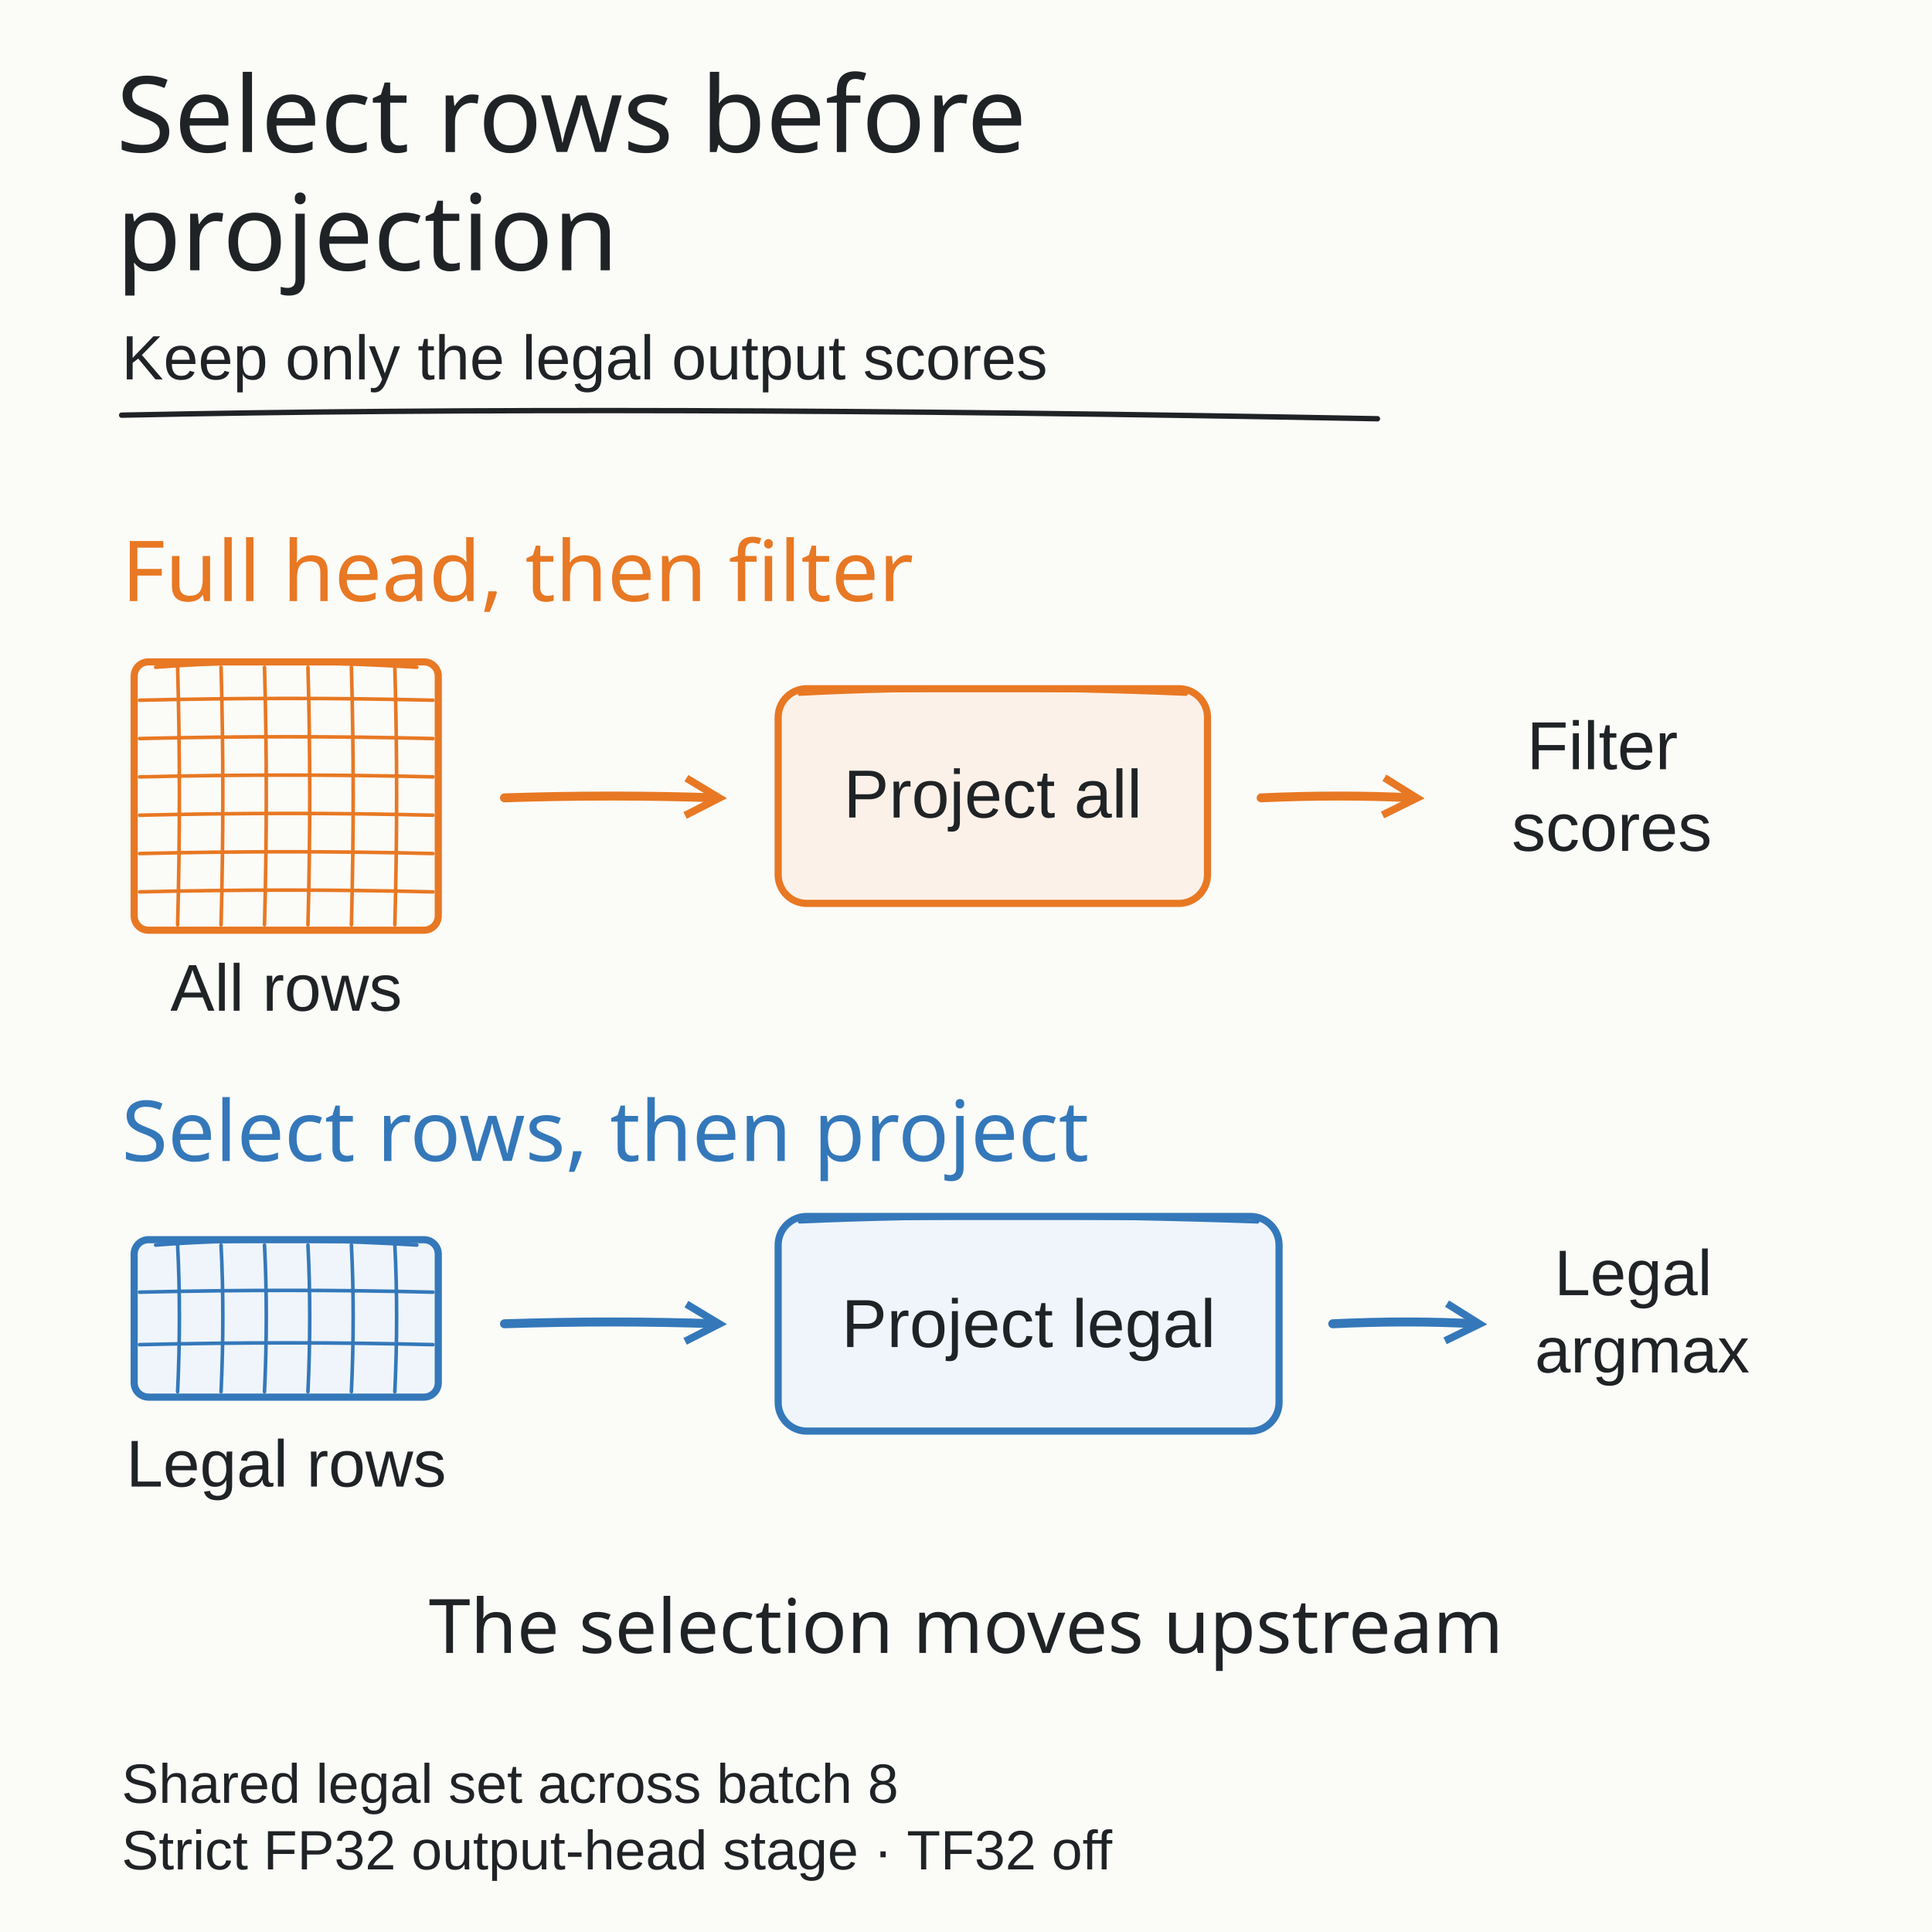
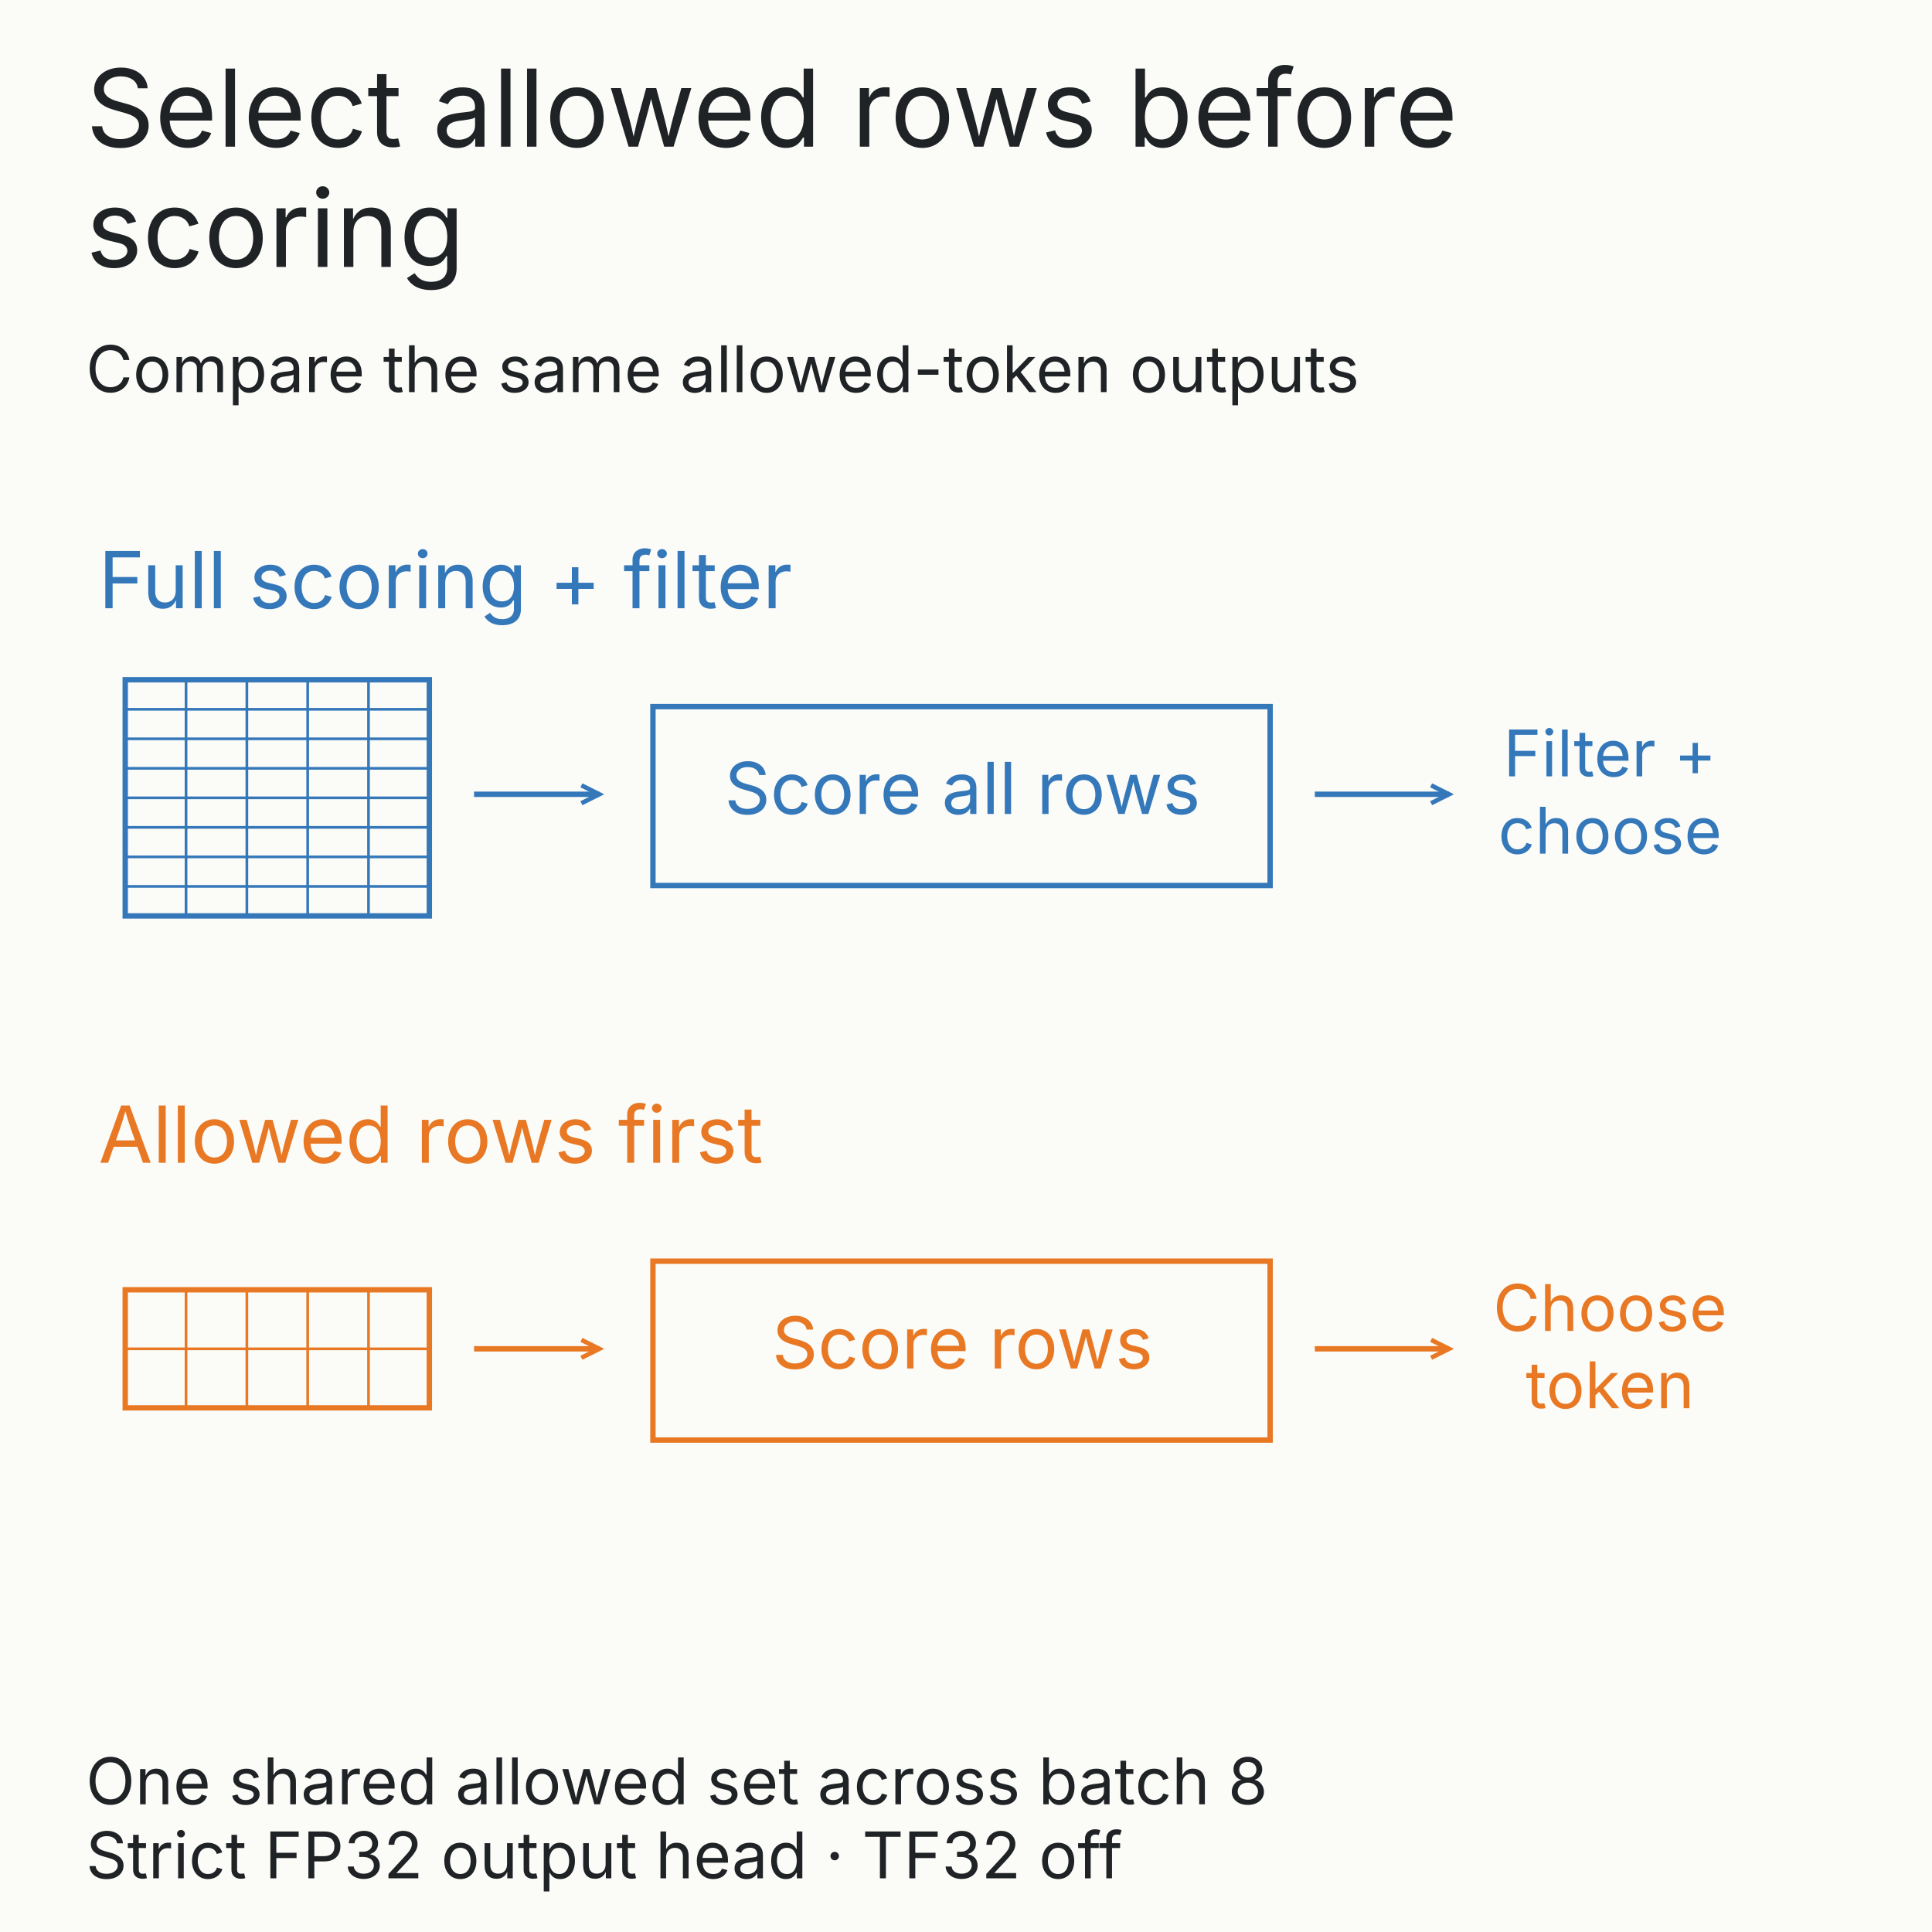
<svg xmlns="http://www.w3.org/2000/svg" width="1080" height="1080" viewBox="0 0 1080 1080">
  <rect width="100%" height="100%" fill="#FBFBF8" />
  <defs>
-     <marker id="arrow" viewBox="0 0 12 12" refX="9" refY="6" markerWidth="5" markerHeight="5" orient="auto">
-       <path d="M1 1 L10 6 L1 11" fill="none" stroke="context-stroke" stroke-width="2" />
+     <marker id="arrow" viewBox="0 0 12 12" refX="10" refY="6" markerWidth="5" markerHeight="5" orient="auto">
+       <path d="M2 2 L10 6 L2 10" fill="none" stroke="context-stroke" stroke-width="2" />
    </marker>
-     <pattern id="hatch" width="18" height="18" patternUnits="userSpaceOnUse">
-       <path d="M-4 18 L18 -4 M8 26 L26 8" stroke="#E87823" stroke-width="2" opacity=".35" />
-     </pattern>
  </defs>
-   <text x="65" y="85" font-family="Bradley Hand" font-size="59" fill="#202326" text-anchor="start" font-weight="normal">
-     <tspan x="65" dy="0">Select rows before</tspan>
-     <tspan x="65" dy="66.08">projection</tspan>
-   </text>
-   <text x="68" y="212.08" font-family="Arial, Helvetica, sans-serif" font-size="35" fill="#202326" text-anchor="start" font-weight="normal">
-     <tspan x="68" dy="0">Keep only the legal output scores</tspan>
-   </text>
-   <path d="M68 232.08 Q350 226.08 770 234.08" fill="none" stroke="#202326" stroke-width="3" stroke-linecap="round" stroke-linejoin="round" />
-   <text x="68" y="336" font-family="Bradley Hand" font-size="47" fill="#E87823" text-anchor="start" font-weight="normal">
-     <tspan x="68" dy="0">Full head, then filter</tspan>
-   </text>
-   <rect x="75" y="370" width="170" height="150" rx="8" fill="#FBFBF8" stroke="#E87823" stroke-width="4" />
-   <path d="M87 373 Q151.5 368 233 373" fill="none" stroke="#E87823" stroke-width="2" stroke-linecap="round" stroke-linejoin="round" />
-   <path d="M78 391.429 Q162.0 389.429 242 391.429" fill="none" stroke="#E87823" stroke-width="2" stroke-linecap="round" stroke-linejoin="round" />
-   <path d="M78 412.857 Q162.0 410.857 242 412.857" fill="none" stroke="#E87823" stroke-width="2" stroke-linecap="round" stroke-linejoin="round" />
-   <path d="M78 434.286 Q162.0 432.286 242 434.286" fill="none" stroke="#E87823" stroke-width="2" stroke-linecap="round" stroke-linejoin="round" />
-   <path d="M78 455.714 Q162.0 453.714 242 455.714" fill="none" stroke="#E87823" stroke-width="2" stroke-linecap="round" stroke-linejoin="round" />
-   <path d="M78 477.143 Q162.0 475.143 242 477.143" fill="none" stroke="#E87823" stroke-width="2" stroke-linecap="round" stroke-linejoin="round" />
-   <path d="M78 498.571 Q162.0 496.571 242 498.571" fill="none" stroke="#E87823" stroke-width="2" stroke-linecap="round" stroke-linejoin="round" />
-   <path d="M99.286 373 Q101.286 443.0 99.286 517" fill="none" stroke="#E87823" stroke-width="2" stroke-linecap="round" stroke-linejoin="round" />
-   <path d="M123.571 373 Q125.571 443.0 123.571 517" fill="none" stroke="#E87823" stroke-width="2" stroke-linecap="round" stroke-linejoin="round" />
-   <path d="M147.857 373 Q149.857 443.0 147.857 517" fill="none" stroke="#E87823" stroke-width="2" stroke-linecap="round" stroke-linejoin="round" />
-   <path d="M172.143 373 Q174.143 443.0 172.143 517" fill="none" stroke="#E87823" stroke-width="2" stroke-linecap="round" stroke-linejoin="round" />
-   <path d="M196.429 373 Q198.429 443.0 196.429 517" fill="none" stroke="#E87823" stroke-width="2" stroke-linecap="round" stroke-linejoin="round" />
-   <path d="M220.714 373 Q222.714 443.0 220.714 517" fill="none" stroke="#E87823" stroke-width="2" stroke-linecap="round" stroke-linejoin="round" />
-   <text x="160" y="565" font-family="Arial, Helvetica, sans-serif" font-size="37" fill="#202326" text-anchor="middle" font-weight="normal">
-     <tspan x="160" dy="0">All rows</tspan>
-   </text>
-   <path d="M282 446 Q343.0 444.0 400 446" fill="none" stroke="#E87823" stroke-width="5" stroke-linecap="round" stroke-linejoin="round" marker-end="url(#arrow)" />
-   <rect x="435" y="385" width="240" height="120" rx="16" fill="#FCF1E8" stroke="#E87823" stroke-width="4" />
-   <path d="M447 388 Q543.0 383 663 388" fill="none" stroke="#E87823" stroke-width="2" stroke-linecap="round" stroke-linejoin="round" />
-   <text x="555" y="457" font-family="Arial, Helvetica, sans-serif" font-size="38" fill="#202326" text-anchor="middle" font-weight="normal">
-     <tspan x="555" dy="0">Project all</tspan>
-   </text>
-   <path d="M705 446 Q749.5 444.0 790 446" fill="none" stroke="#E87823" stroke-width="5" stroke-linecap="round" stroke-linejoin="round" marker-end="url(#arrow)" />
-   <text x="901" y="430" font-family="Arial, Helvetica, sans-serif" font-size="38" fill="#202326" text-anchor="middle" font-weight="normal">
-     <tspan x="901" dy="0">Filter</tspan>
-     <tspan x="901" dy="45.6">scores</tspan>
-   </text>
-   <text x="68" y="649" font-family="Bradley Hand" font-size="47" fill="#3478BA" text-anchor="start" font-weight="normal">
-     <tspan x="68" dy="0">Select rows, then project</tspan>
-   </text>
-   <rect x="75" y="693" width="170" height="88" rx="8" fill="#EFF5FA" stroke="#3478BA" stroke-width="4" />
-   <path d="M87 696 Q151.5 691 233 696" fill="none" stroke="#3478BA" stroke-width="2" stroke-linecap="round" stroke-linejoin="round" />
-   <path d="M78 722.333 Q162.0 720.333 242 722.333" fill="none" stroke="#3478BA" stroke-width="2" stroke-linecap="round" stroke-linejoin="round" />
-   <path d="M78 751.667 Q162.0 749.667 242 751.667" fill="none" stroke="#3478BA" stroke-width="2" stroke-linecap="round" stroke-linejoin="round" />
-   <path d="M99.286 696 Q101.286 735.0 99.286 778" fill="none" stroke="#3478BA" stroke-width="2" stroke-linecap="round" stroke-linejoin="round" />
-   <path d="M123.571 696 Q125.571 735.0 123.571 778" fill="none" stroke="#3478BA" stroke-width="2" stroke-linecap="round" stroke-linejoin="round" />
-   <path d="M147.857 696 Q149.857 735.0 147.857 778" fill="none" stroke="#3478BA" stroke-width="2" stroke-linecap="round" stroke-linejoin="round" />
-   <path d="M172.143 696 Q174.143 735.0 172.143 778" fill="none" stroke="#3478BA" stroke-width="2" stroke-linecap="round" stroke-linejoin="round" />
-   <path d="M196.429 696 Q198.429 735.0 196.429 778" fill="none" stroke="#3478BA" stroke-width="2" stroke-linecap="round" stroke-linejoin="round" />
-   <path d="M220.714 696 Q222.714 735.0 220.714 778" fill="none" stroke="#3478BA" stroke-width="2" stroke-linecap="round" stroke-linejoin="round" />
-   <text x="160" y="831" font-family="Arial, Helvetica, sans-serif" font-size="37" fill="#202326" text-anchor="middle" font-weight="normal">
-     <tspan x="160" dy="0">Legal rows</tspan>
-   </text>
-   <path d="M282 740 Q343.0 738.0 400 740" fill="none" stroke="#3478BA" stroke-width="5" stroke-linecap="round" stroke-linejoin="round" marker-end="url(#arrow)" />
-   <rect x="435" y="680" width="280" height="120" rx="16" fill="#EFF5FA" stroke="#3478BA" stroke-width="4" />
-   <path d="M447 683 Q561.0 678 703 683" fill="none" stroke="#3478BA" stroke-width="2" stroke-linecap="round" stroke-linejoin="round" />
-   <text x="575" y="753" font-family="Arial, Helvetica, sans-serif" font-size="38" fill="#202326" text-anchor="middle" font-weight="normal">
-     <tspan x="575" dy="0">Project legal</tspan>
-   </text>
-   <path d="M745 740 Q787.0 738.0 825 740" fill="none" stroke="#3478BA" stroke-width="5" stroke-linecap="round" stroke-linejoin="round" marker-end="url(#arrow)" />
-   <text x="918" y="724" font-family="Arial, Helvetica, sans-serif" font-size="36" fill="#202326" text-anchor="middle" font-weight="normal">
-     <tspan x="918" dy="0">Legal</tspan>
-     <tspan x="918" dy="43.2">argmax</tspan>
-   </text>
-   <text x="540" y="924" font-family="Bradley Hand" font-size="42" fill="#202326" text-anchor="middle" font-weight="normal">
-     <tspan x="540" dy="0">The selection moves upstream</tspan>
-   </text>
-   <text x="68" y="1007.8" font-family="Arial, Helvetica, sans-serif" font-size="31" fill="#202326" text-anchor="start" font-weight="normal">
-     <tspan x="68" dy="0">Shared legal set across batch 8</tspan>
-     <tspan x="68" dy="37.2">Strict FP32 output-head stage · TF32 off</tspan>
-   </text>
+   <text x="48" y="82.0" font-family="Inter" font-size="60" font-weight="400" font-style="normal" fill="#202326" text-anchor="start">Select allowed rows before</text>
+   <text x="48" y="149.2" font-family="Inter" font-size="60" font-weight="400" font-style="normal" fill="#202326" text-anchor="start">scoring</text>
+   <text x="48" y="219.2" font-family="Inter" font-size="36" font-weight="400" font-style="normal" fill="#202326" text-anchor="start">Compare the same allowed-token outputs</text>
+   <text x="55" y="340.0" font-family="Inter" font-size="44" font-weight="400" font-style="normal" fill="#3478BA" text-anchor="start">Full scoring + filter</text>
+   <rect x="70" y="380" width="170" height="132" rx="0" fill="none" stroke="#3478BA" stroke-width="3" />
+   <line x1="70" y1="396.5" x2="240" y2="396.5" stroke="#3478BA" stroke-width="1.5" />
+   <line x1="70" y1="413.0" x2="240" y2="413.0" stroke="#3478BA" stroke-width="1.5" />
+   <line x1="70" y1="429.5" x2="240" y2="429.5" stroke="#3478BA" stroke-width="1.5" />
+   <line x1="70" y1="446.0" x2="240" y2="446.0" stroke="#3478BA" stroke-width="1.5" />
+   <line x1="70" y1="462.5" x2="240" y2="462.5" stroke="#3478BA" stroke-width="1.5" />
+   <line x1="70" y1="479.0" x2="240" y2="479.0" stroke="#3478BA" stroke-width="1.5" />
+   <line x1="70" y1="495.5" x2="240" y2="495.5" stroke="#3478BA" stroke-width="1.5" />
+   <line x1="104.0" y1="380" x2="104.0" y2="512" stroke="#3478BA" stroke-width="1.5" />
+   <line x1="138.0" y1="380" x2="138.0" y2="512" stroke="#3478BA" stroke-width="1.5" />
+   <line x1="172.0" y1="380" x2="172.0" y2="512" stroke="#3478BA" stroke-width="1.5" />
+   <line x1="206.0" y1="380" x2="206.0" y2="512" stroke="#3478BA" stroke-width="1.5" />
+   <line x1="265" y1="444" x2="335" y2="444" stroke="#3478BA" stroke-width="3" marker-end="url(#arrow)" />
+   <rect x="365" y="395" width="345" height="100" rx="0" fill="none" stroke="#3478BA" stroke-width="3" />
+   <text x="538" y="455.0" font-family="Inter" font-size="40" font-weight="400" font-style="normal" fill="#3478BA" text-anchor="middle">Score all rows</text>
+   <line x1="735" y1="444" x2="810" y2="444" stroke="#3478BA" stroke-width="3" marker-end="url(#arrow)" />
+   <text x="900" y="434.0" font-family="Inter" font-size="36" font-weight="400" font-style="normal" fill="#3478BA" text-anchor="middle">Filter +</text>
+   <text x="900" y="477.2" font-family="Inter" font-size="36" font-weight="400" font-style="normal" fill="#3478BA" text-anchor="middle">choose</text>
+   <text x="55" y="650.0" font-family="Inter" font-size="44" font-weight="400" font-style="normal" fill="#E87823" text-anchor="start">Allowed rows first</text>
+   <rect x="70" y="721" width="170" height="66" rx="0" fill="none" stroke="#E87823" stroke-width="3" />
+   <line x1="70" y1="754.0" x2="240" y2="754.0" stroke="#E87823" stroke-width="1.5" />
+   <line x1="104.0" y1="721" x2="104.0" y2="787" stroke="#E87823" stroke-width="1.5" />
+   <line x1="138.0" y1="721" x2="138.0" y2="787" stroke="#E87823" stroke-width="1.5" />
+   <line x1="172.0" y1="721" x2="172.0" y2="787" stroke="#E87823" stroke-width="1.5" />
+   <line x1="206.0" y1="721" x2="206.0" y2="787" stroke="#E87823" stroke-width="1.5" />
+   <line x1="265" y1="754" x2="335" y2="754" stroke="#E87823" stroke-width="3" marker-end="url(#arrow)" />
+   <rect x="365" y="705" width="345" height="100" rx="0" fill="none" stroke="#E87823" stroke-width="3" />
+   <text x="538" y="765.0" font-family="Inter" font-size="40" font-weight="400" font-style="normal" fill="#E87823" text-anchor="middle">Score rows</text>
+   <line x1="735" y1="754" x2="810" y2="754" stroke="#E87823" stroke-width="3" marker-end="url(#arrow)" />
+   <text x="900" y="744.0" font-family="Inter" font-size="36" font-weight="400" font-style="normal" fill="#E87823" text-anchor="middle">Choose</text>
+   <text x="900" y="787.2" font-family="Inter" font-size="36" font-weight="400" font-style="normal" fill="#E87823" text-anchor="middle">token</text>
+   <text x="48" y="1008.6" font-family="Inter" font-size="36" font-weight="400" font-style="normal" fill="#202326" text-anchor="start">One shared allowed set across batch 8</text>
+   <text x="48" y="1050.0" font-family="Inter" font-size="36" font-weight="400" font-style="normal" fill="#202326" text-anchor="start">Strict FP32 output head · TF32 off</text>
</svg>
